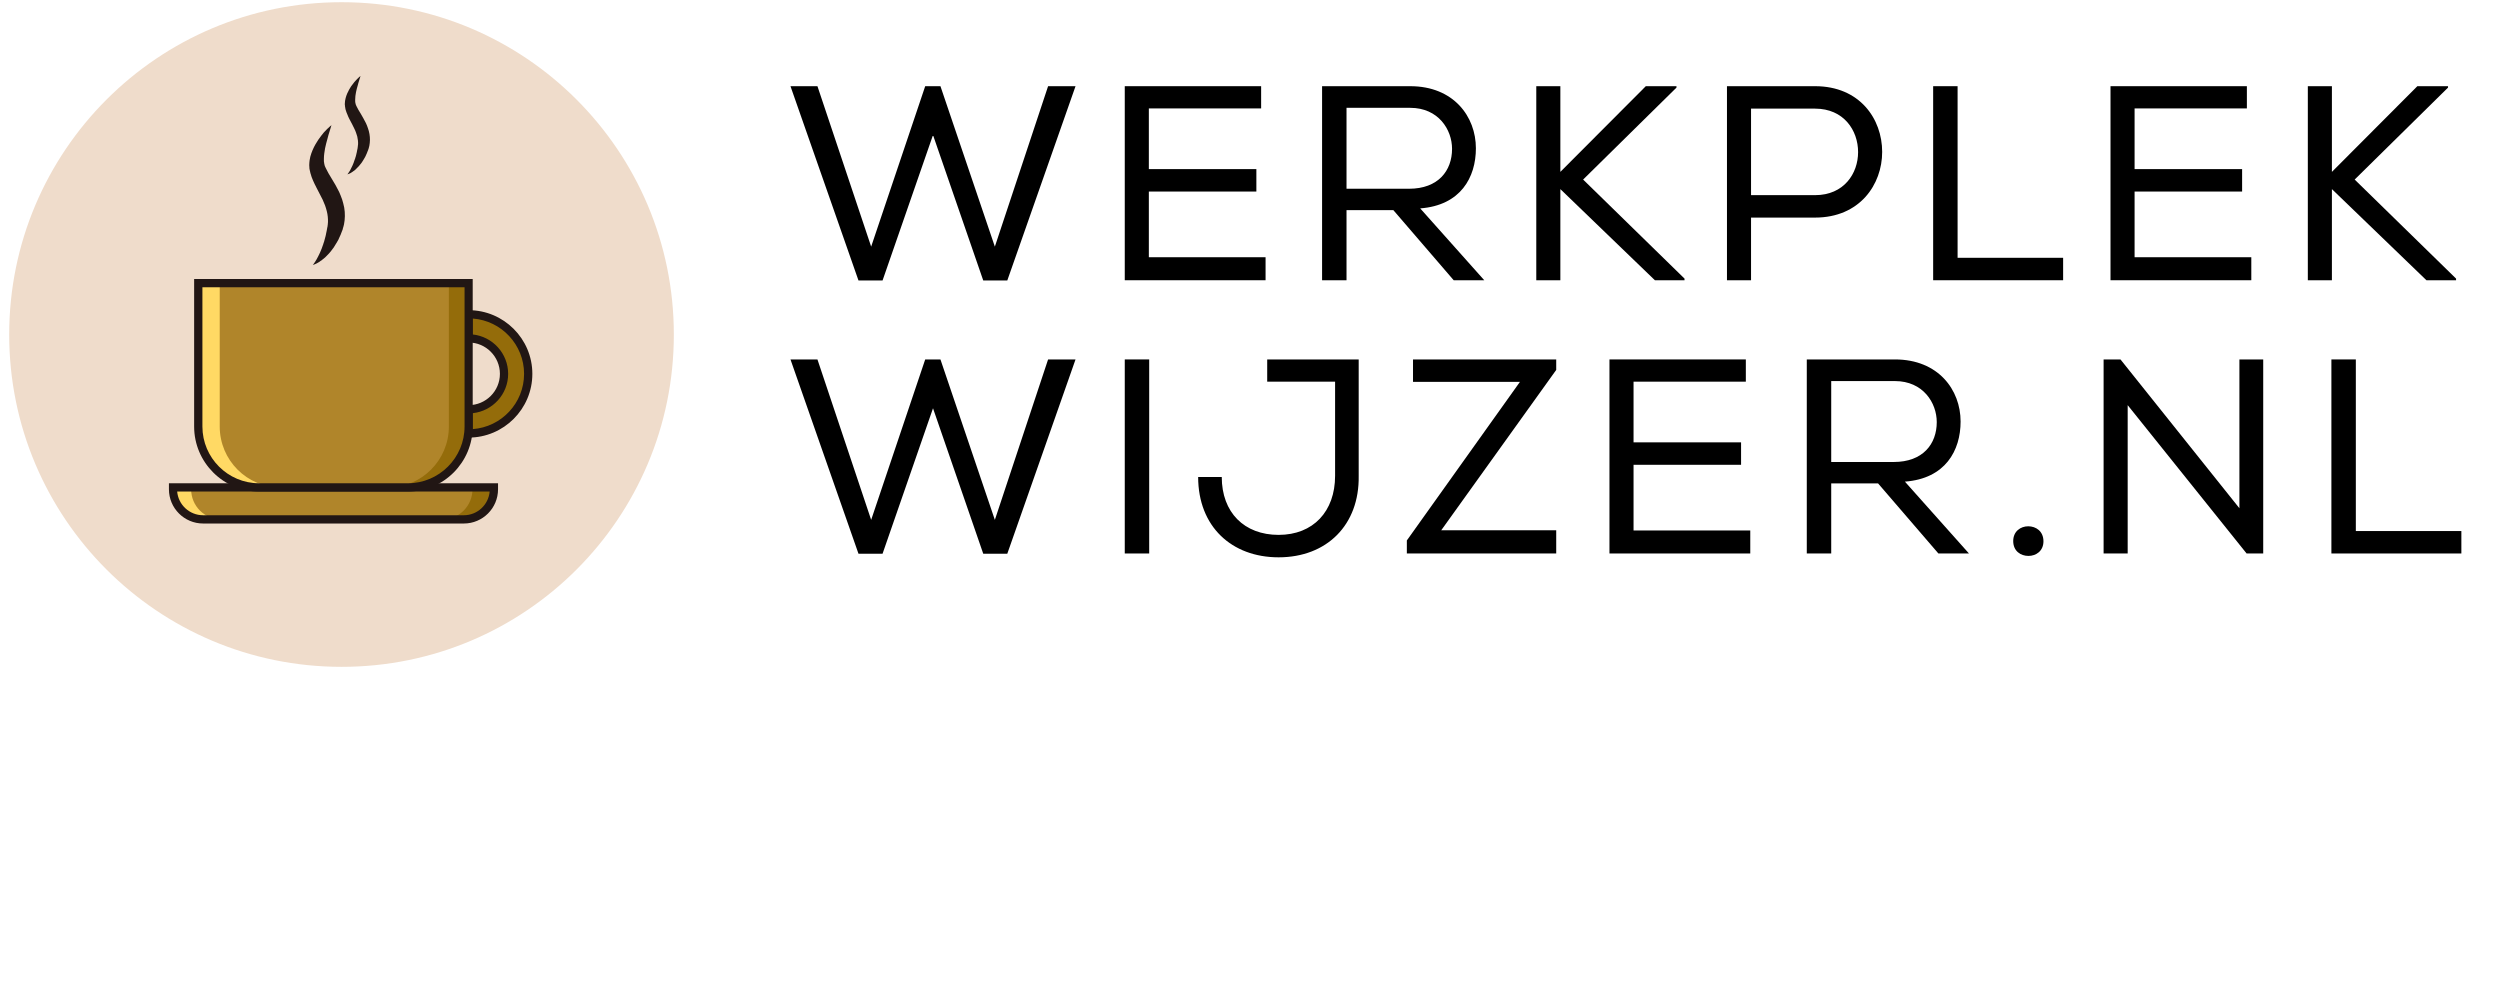
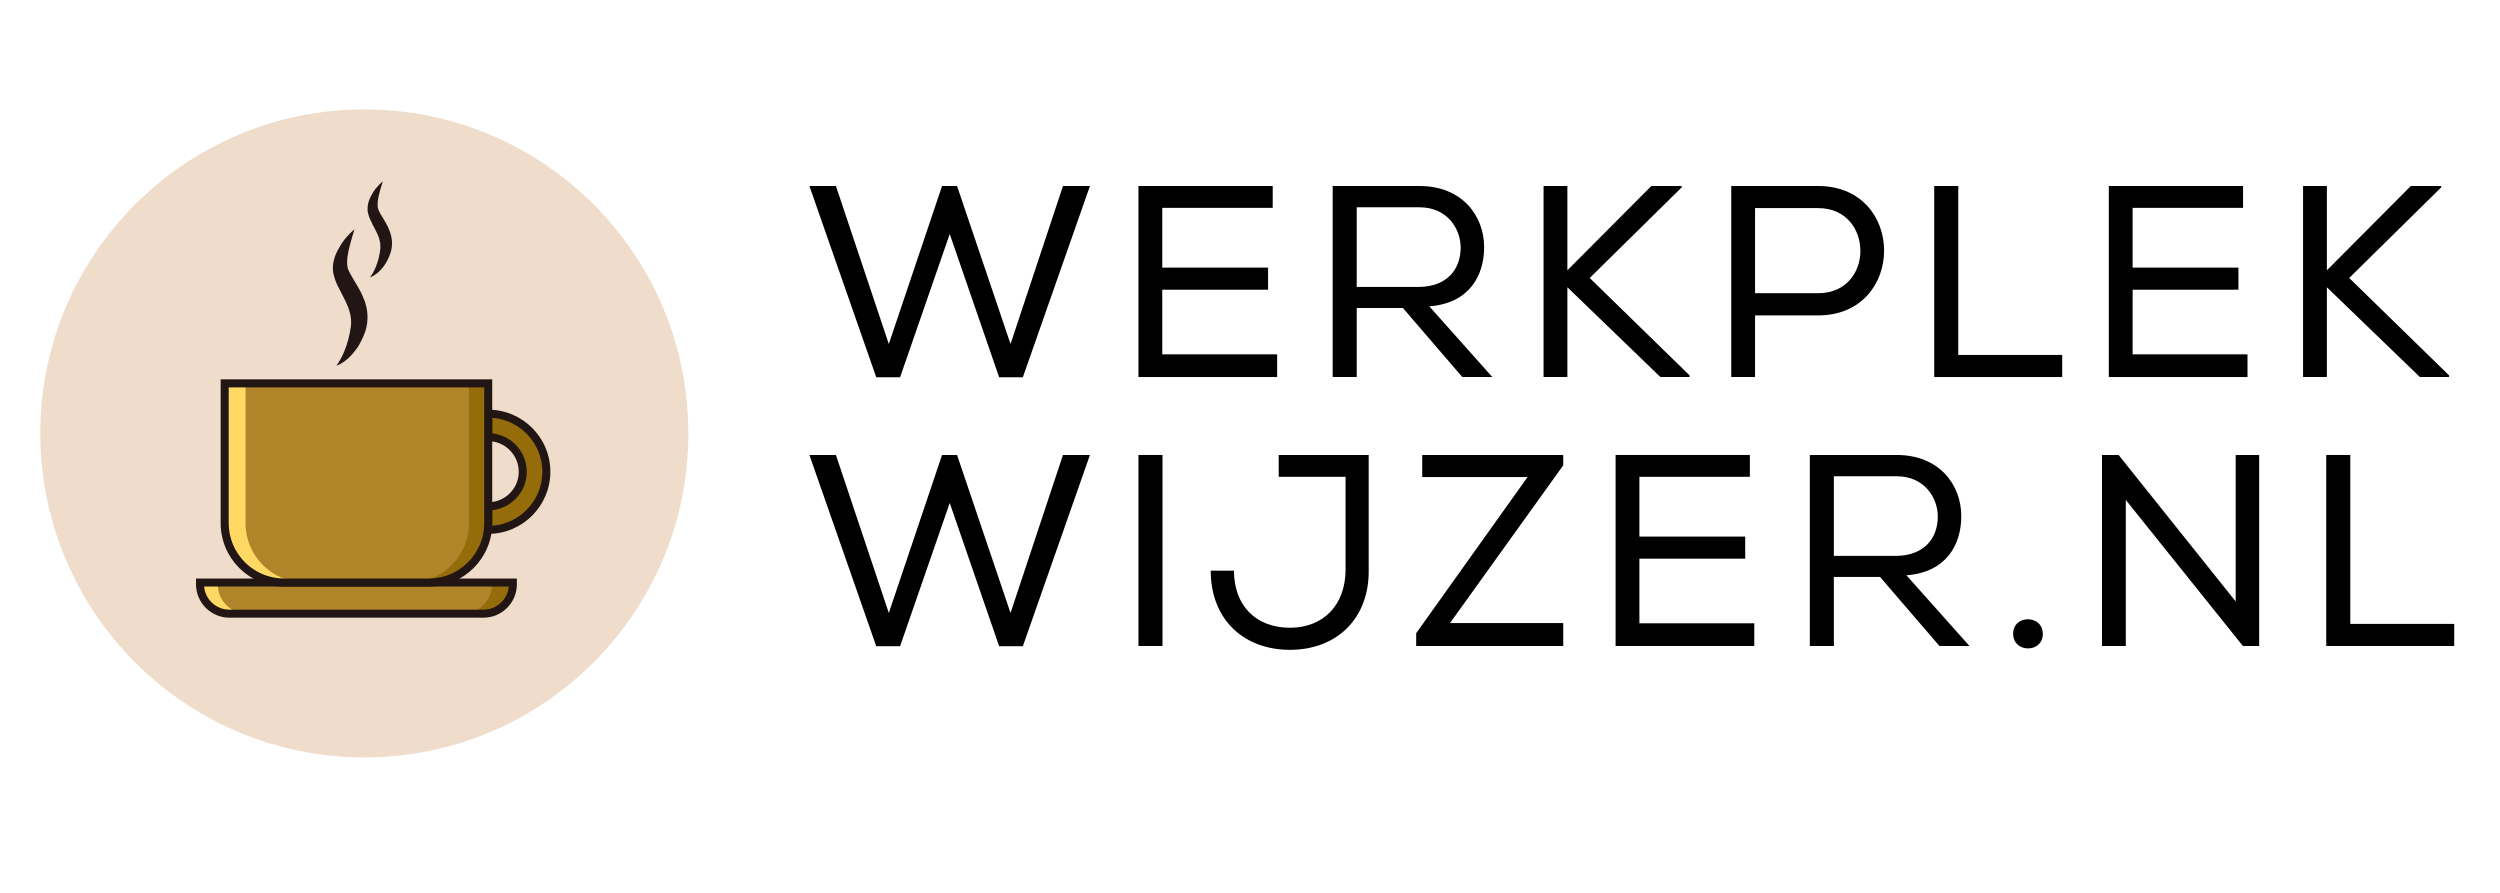
- <svg xmlns="http://www.w3.org/2000/svg" xmlns:xlink="http://www.w3.org/1999/xlink" width="84pt" height="33.75pt" viewBox="0 0 84 33.75" version="1.2">
+ <svg xmlns="http://www.w3.org/2000/svg" xmlns:xlink="http://www.w3.org/1999/xlink" width="84pt" height="30pt" viewBox="0 0 84 30" version="1.2">
  <defs>
    <g>
      <symbol overflow="visible" id="glyph0-0">
-         <path style="stroke:none;" d="M 2.535 0.008 L 3.344 0.008 L 5.039 -4.879 L 6.727 0.008 L 7.535 0.008 L 9.828 -6.52 L 8.906 -6.52 L 7.117 -1.129 L 5.289 -6.52 L 4.777 -6.52 L 2.961 -1.129 L 1.156 -6.52 L 0.25 -6.52 Z M 2.535 0.008 " />
+         <path style="stroke:none;" d="M 2.492 0.008 L 3.293 0.008 L 4.961 -4.805 L 6.621 0.008 L 7.418 0.008 L 9.672 -6.418 L 8.766 -6.418 L 7.004 -1.109 L 5.207 -6.418 L 4.703 -6.418 L 2.914 -1.109 L 1.137 -6.418 L 0.246 -6.418 Z M 2.492 0.008 " />
      </symbol>
      <symbol overflow="visible" id="glyph0-1">
-         <path style="stroke:none;" d="M 0.867 0 L 5.598 0 L 5.598 -0.773 L 1.676 -0.773 L 1.676 -2.98 L 5.289 -2.98 L 5.289 -3.734 L 1.676 -3.734 L 1.676 -5.773 L 5.449 -5.773 L 5.449 -6.52 L 0.867 -6.52 Z M 0.867 0 " />
+         <path style="stroke:none;" d="M 0.852 0 L 5.512 0 L 5.512 -0.762 L 1.652 -0.762 L 1.652 -2.934 L 5.207 -2.934 L 5.207 -3.676 L 1.652 -3.676 L 1.652 -5.684 L 5.363 -5.684 L 5.363 -6.418 L 0.852 -6.418 Z M 0.852 0 " />
      </symbol>
      <symbol overflow="visible" id="glyph0-2">
-         <path style="stroke:none;" d="M 0.867 0 L 1.688 0 L 1.688 -2.355 L 3.262 -2.355 L 5.289 0 L 6.316 0 L 4.164 -2.414 C 5.523 -2.516 6.035 -3.457 6.035 -4.434 C 6.035 -5.496 5.289 -6.52 3.828 -6.52 L 0.867 -6.52 Z M 1.688 -3.074 L 1.688 -5.793 L 3.828 -5.793 C 4.777 -5.793 5.234 -5.059 5.234 -4.414 C 5.234 -3.68 4.77 -3.074 3.789 -3.074 Z M 1.688 -3.074 " />
+         <path style="stroke:none;" d="M 0.852 0 L 1.66 0 L 1.66 -2.32 L 3.211 -2.32 L 5.207 0 L 6.215 0 L 4.098 -2.375 C 5.438 -2.477 5.941 -3.402 5.941 -4.363 C 5.941 -5.41 5.207 -6.418 3.77 -6.418 L 0.852 -6.418 Z M 1.66 -3.027 L 1.66 -5.703 L 3.77 -5.703 C 4.703 -5.703 5.152 -4.98 5.152 -4.348 C 5.152 -3.621 4.695 -3.027 3.73 -3.027 Z M 1.66 -3.027 " />
      </symbol>
      <symbol overflow="visible" id="glyph0-3">
-         <path style="stroke:none;" d="M 0.867 0 L 1.676 0 L 1.676 -3.062 L 4.852 0 L 5.848 0 L 5.848 -0.055 L 2.441 -3.383 L 5.578 -6.473 L 5.578 -6.52 L 4.547 -6.52 L 1.676 -3.641 L 1.676 -6.52 L 0.867 -6.52 Z M 0.867 0 " />
+         <path style="stroke:none;" d="M 0.852 0 L 1.652 0 L 1.652 -3.016 L 4.777 0 L 5.758 0 L 5.758 -0.055 L 2.402 -3.328 L 5.492 -6.371 L 5.492 -6.418 L 4.473 -6.418 L 1.652 -3.586 L 1.652 -6.418 L 0.852 -6.418 Z M 0.852 0 " />
      </symbol>
      <symbol overflow="visible" id="glyph0-4">
-         <path style="stroke:none;" d="M 0.867 0 L 1.676 0 L 1.676 -2.105 L 3.828 -2.105 C 5.328 -2.105 6.082 -3.215 6.082 -4.312 C 6.082 -5.422 5.328 -6.52 3.828 -6.52 L 0.867 -6.52 Z M 1.676 -2.859 L 1.676 -5.766 L 3.828 -5.766 C 4.789 -5.766 5.273 -5.039 5.273 -4.305 C 5.273 -3.586 4.797 -2.859 3.828 -2.859 Z M 1.676 -2.859 " />
+         <path style="stroke:none;" d="M 0.852 0 L 1.652 0 L 1.652 -2.07 L 3.77 -2.07 C 5.246 -2.07 5.988 -3.164 5.988 -4.246 C 5.988 -5.336 5.246 -6.418 3.77 -6.418 L 0.852 -6.418 Z M 1.652 -2.816 L 1.652 -5.676 L 3.77 -5.676 C 4.715 -5.676 5.191 -4.961 5.191 -4.234 C 5.191 -3.531 4.723 -2.816 3.77 -2.816 Z M 1.652 -2.816 " />
      </symbol>
      <symbol overflow="visible" id="glyph0-5">
-         <path style="stroke:none;" d="M 0.867 0 L 5.234 0 L 5.234 -0.754 L 1.688 -0.754 L 1.688 -6.52 L 0.867 -6.52 Z M 0.867 0 " />
+         <path style="stroke:none;" d="M 0.852 0 L 5.152 0 L 5.152 -0.742 L 1.66 -0.742 L 1.66 -6.418 L 0.852 -6.418 Z M 0.852 0 " />
      </symbol>
      <symbol overflow="visible" id="glyph0-6">
-         <path style="stroke:none;" d="M 0.867 0 L 1.688 0 L 1.688 -6.52 L 0.867 -6.52 Z M 0.867 0 " />
+         <path style="stroke:none;" d="M 0.852 0 L 1.66 0 L 1.66 -6.418 L 0.852 -6.418 Z M 0.852 0 " />
      </symbol>
      <symbol overflow="visible" id="glyph0-7">
-         <path style="stroke:none;" d="M 2.926 0.129 C 4.547 0.129 5.645 -0.961 5.617 -2.609 L 5.617 -6.52 L 2.543 -6.52 L 2.543 -5.773 L 4.824 -5.773 L 4.824 -2.609 C 4.824 -1.414 4.09 -0.625 2.926 -0.625 C 1.77 -0.625 1.016 -1.379 1.016 -2.57 L 0.223 -2.57 C 0.223 -0.902 1.352 0.129 2.926 0.129 Z M 2.926 0.129 " />
+         <path style="stroke:none;" d="M 2.879 0.129 C 4.473 0.129 5.555 -0.945 5.527 -2.566 L 5.527 -6.418 L 2.504 -6.418 L 2.504 -5.684 L 4.75 -5.684 L 4.75 -2.566 C 4.75 -1.395 4.023 -0.613 2.879 -0.613 C 1.742 -0.613 1 -1.355 1 -2.531 L 0.219 -2.531 C 0.219 -0.891 1.328 0.129 2.879 0.129 Z M 2.879 0.129 " />
      </symbol>
      <symbol overflow="visible" id="glyph0-8">
-         <path style="stroke:none;" d="M 0.27 0 L 5.289 0 L 5.289 -0.781 L 1.426 -0.781 L 5.289 -6.168 L 5.289 -6.52 L 0.477 -6.52 L 0.477 -5.766 L 4.07 -5.766 L 0.27 -0.438 Z M 0.27 0 " />
+         <path style="stroke:none;" d="M 0.266 0 L 5.207 0 L 5.207 -0.77 L 1.402 -0.77 L 5.207 -6.07 L 5.207 -6.418 L 0.469 -6.418 L 0.469 -5.676 L 4.008 -5.676 L 0.266 -0.43 Z M 0.266 0 " />
      </symbol>
      <symbol overflow="visible" id="glyph0-9">
-         <path style="stroke:none;" d="M 0.867 0 L 1.676 0 L 1.676 -4.984 L 5.672 0 L 6.23 0 L 6.23 -6.52 L 5.43 -6.52 L 5.43 -1.52 L 1.434 -6.52 L 0.867 -6.52 Z M 0.867 0 " />
-       </symbol>
-       <symbol overflow="visible" id="glyph0-10">
-         <path style="stroke:none;" d="" />
+         <path style="stroke:none;" d="M 0.852 0 L 1.652 0 L 1.652 -4.906 L 5.586 0 L 6.133 0 L 6.133 -6.418 L 5.344 -6.418 L 5.344 -1.496 L 1.41 -6.418 L 0.852 -6.418 Z M 0.852 0 " />
      </symbol>
      <symbol overflow="visible" id="glyph1-0">
-         <path style="stroke:none;" d="M 1.117 0.082 C 1.371 0.082 1.621 -0.082 1.621 -0.41 C 1.621 -0.746 1.371 -0.914 1.109 -0.914 C 0.855 -0.914 0.605 -0.746 0.605 -0.418 C 0.605 -0.082 0.855 0.082 1.117 0.082 Z M 1.117 0.082 " />
+         <path style="stroke:none;" d="M 1.102 0.082 C 1.348 0.082 1.594 -0.082 1.594 -0.402 C 1.594 -0.734 1.348 -0.898 1.09 -0.898 C 0.844 -0.898 0.598 -0.734 0.598 -0.414 C 0.598 -0.082 0.844 0.082 1.102 0.082 Z M 1.102 0.082 " />
      </symbol>
    </g>
    <clipPath id="clip1">
-       <path d="M 0.309 0.074 L 22.645 0.074 L 22.645 22.41 L 0.309 22.41 Z M 0.309 0.074 " />
+       <path d="M 1.355 3.676 L 23.129 3.676 L 23.129 25.453 L 1.355 25.453 Z M 1.355 3.676 " />
    </clipPath>
    <clipPath id="clip2">
-       <path d="M 83 18 L 83.691 18 L 83.691 19 L 83 19 Z M 83 18 " />
+       <path d="M 77 6 L 82.645 6 L 82.645 13 L 77 13 Z M 77 6 " />
+     </clipPath>
+     <clipPath id="clip3">
+       <path d="M 78 15 L 82.645 15 L 82.645 22 L 78 22 Z M 78 15 " />
    </clipPath>
  </defs>
  <g id="surface1">
    <g clip-path="url(#clip1)" clip-rule="nonzero">
-       <path style=" stroke:none;fill-rule:nonzero;fill:rgb(93.729%,86.269%,79.61%);fill-opacity:1;" d="M 11.477 22.406 C 5.309 22.406 0.309 17.41 0.309 11.242 C 0.309 5.074 5.309 0.074 11.477 0.074 C 17.645 0.074 22.641 5.074 22.641 11.242 C 22.641 17.41 17.645 22.406 11.477 22.406 " />
+       <path style=" stroke:none;fill-rule:nonzero;fill:rgb(93.729%,86.269%,79.61%);fill-opacity:1;" d="M 12.242 25.449 C 6.23 25.449 1.355 20.578 1.355 14.562 C 1.355 8.551 6.23 3.676 12.242 3.676 C 18.254 3.676 23.129 8.551 23.129 14.562 C 23.129 20.578 18.254 25.449 12.242 25.449 " />
    </g>
-     <path style=" stroke:none;fill-rule:nonzero;fill:rgb(100%,85.1%,39.22%);fill-opacity:1;" d="M 15.586 17.453 L 6.824 17.453 C 6.266 17.453 5.812 17 5.812 16.441 L 5.812 16.379 L 16.594 16.379 L 16.594 16.441 C 16.594 17 16.141 17.453 15.586 17.453 " />
-     <path style=" stroke:none;fill-rule:nonzero;fill:rgb(69.019%,52.159%,16.469%);fill-opacity:1;" d="M 16.594 16.441 L 16.594 16.379 L 6.422 16.379 L 6.422 16.441 C 6.422 17 6.875 17.453 7.434 17.453 L 15.586 17.453 C 16.141 17.453 16.594 17 16.594 16.441 " />
-     <path style=" stroke:none;fill-rule:nonzero;fill:rgb(58.04%,42.349%,3.92%);fill-opacity:1;" d="M 15.875 16.379 L 15.875 16.441 C 15.875 17 15.422 17.453 14.863 17.453 L 15.586 17.453 C 16.141 17.453 16.594 17 16.594 16.441 L 16.594 16.379 L 15.875 16.379 " />
-     <path style=" stroke:none;fill-rule:nonzero;fill:rgb(12.939%,8.629%,7.84%);fill-opacity:1;" d="M 5.953 16.516 C 5.992 16.961 6.367 17.312 6.824 17.312 L 15.586 17.312 C 16.039 17.312 16.414 16.961 16.453 16.516 Z M 15.586 17.59 L 6.824 17.59 C 6.191 17.59 5.676 17.074 5.676 16.441 L 5.676 16.238 L 16.734 16.238 L 16.734 16.441 C 16.734 17.074 16.219 17.59 15.586 17.59 " />
-     <path style=" stroke:none;fill-rule:nonzero;fill:rgb(58.04%,42.349%,3.92%);fill-opacity:1;" d="M 15.746 10.559 L 15.746 11.371 C 16.402 11.371 16.938 11.902 16.938 12.562 C 16.938 13.219 16.402 13.75 15.746 13.75 L 15.746 14.562 C 16.852 14.562 17.746 13.668 17.746 12.562 C 17.746 11.457 16.852 10.559 15.746 10.559 " />
-     <path style=" stroke:none;fill-rule:nonzero;fill:rgb(12.939%,8.629%,7.84%);fill-opacity:1;" d="M 15.883 13.883 L 15.883 14.418 C 16.848 14.348 17.609 13.543 17.609 12.562 C 17.609 11.582 16.848 10.773 15.883 10.703 L 15.883 11.238 C 16.551 11.309 17.074 11.875 17.074 12.562 C 17.074 13.246 16.551 13.812 15.883 13.883 Z M 15.746 14.703 L 15.609 14.703 L 15.609 13.613 L 15.746 13.613 C 16.324 13.613 16.797 13.141 16.797 12.562 C 16.797 11.98 16.324 11.508 15.746 11.508 L 15.609 11.508 L 15.609 10.422 L 15.746 10.422 C 16.926 10.422 17.887 11.383 17.887 12.562 C 17.887 13.742 16.926 14.703 15.746 14.703 " />
-     <path style=" stroke:none;fill-rule:nonzero;fill:rgb(100%,85.1%,39.22%);fill-opacity:1;" d="M 13.703 16.379 L 8.707 16.379 C 7.578 16.379 6.664 15.461 6.664 14.332 L 6.664 9.516 L 15.746 9.516 L 15.746 14.332 C 15.746 15.461 14.832 16.379 13.703 16.379 " />
-     <path style=" stroke:none;fill-rule:nonzero;fill:rgb(69.019%,52.159%,16.469%);fill-opacity:1;" d="M 15.746 14.332 L 15.746 9.516 L 7.383 9.516 L 7.383 14.332 C 7.383 15.461 8.297 16.379 9.426 16.379 L 13.703 16.379 C 14.832 16.379 15.746 15.461 15.746 14.332 " />
-     <path style=" stroke:none;fill-rule:nonzero;fill:rgb(58.04%,42.349%,3.92%);fill-opacity:1;" d="M 15.082 9.516 L 15.082 14.332 C 15.082 15.461 14.168 16.379 13.039 16.379 L 13.703 16.379 C 14.832 16.379 15.746 15.461 15.746 14.332 L 15.746 9.516 L 15.082 9.516 " />
-     <path style=" stroke:none;fill-rule:nonzero;fill:rgb(12.939%,8.629%,7.84%);fill-opacity:1;" d="M 6.801 9.652 L 6.801 14.332 C 6.801 15.383 7.656 16.238 8.707 16.238 L 13.703 16.238 C 14.754 16.238 15.609 15.383 15.609 14.332 L 15.609 9.652 Z M 13.703 16.516 L 8.707 16.516 C 7.504 16.516 6.523 15.535 6.523 14.332 L 6.523 9.375 L 15.883 9.375 L 15.883 14.332 C 15.883 15.535 14.906 16.516 13.703 16.516 " />
-     <path style=" stroke:none;fill-rule:nonzero;fill:rgb(12.939%,8.629%,7.84%);fill-opacity:1;" d="M 11.137 4.207 C 11.137 4.207 11.113 4.289 11.07 4.426 C 11.047 4.496 11.023 4.578 11 4.672 C 10.973 4.766 10.945 4.871 10.922 4.984 C 10.902 5.098 10.883 5.219 10.883 5.332 C 10.883 5.363 10.883 5.391 10.883 5.418 C 10.887 5.445 10.891 5.473 10.895 5.5 L 10.898 5.516 L 10.898 5.527 C 10.902 5.527 10.898 5.508 10.898 5.52 L 10.902 5.523 L 10.902 5.531 L 10.91 5.559 C 10.91 5.562 10.91 5.566 10.91 5.57 L 10.914 5.578 C 10.922 5.59 10.934 5.617 10.945 5.645 C 10.992 5.75 11.066 5.875 11.148 6.008 C 11.23 6.141 11.316 6.285 11.395 6.449 C 11.43 6.531 11.465 6.613 11.496 6.703 C 11.523 6.789 11.547 6.883 11.566 6.977 C 11.598 7.164 11.594 7.359 11.559 7.535 C 11.547 7.582 11.539 7.625 11.523 7.668 C 11.523 7.68 11.52 7.688 11.516 7.699 L 11.512 7.715 L 11.508 7.719 C 11.512 7.715 11.508 7.727 11.508 7.727 L 11.508 7.73 L 11.504 7.734 C 11.496 7.754 11.492 7.77 11.484 7.785 C 11.469 7.82 11.457 7.855 11.445 7.887 C 11.426 7.926 11.41 7.961 11.395 7.996 C 11.387 8.016 11.379 8.031 11.371 8.051 C 11.359 8.066 11.352 8.082 11.344 8.098 C 11.324 8.133 11.309 8.164 11.289 8.191 C 11.273 8.223 11.254 8.254 11.234 8.281 C 11.227 8.297 11.215 8.309 11.207 8.324 C 11.195 8.336 11.188 8.352 11.176 8.363 C 11.102 8.473 11.016 8.559 10.941 8.633 C 10.922 8.648 10.902 8.668 10.883 8.684 C 10.863 8.699 10.844 8.715 10.828 8.727 C 10.816 8.734 10.809 8.742 10.801 8.75 C 10.793 8.754 10.781 8.762 10.773 8.766 C 10.758 8.777 10.742 8.789 10.727 8.801 C 10.707 8.809 10.695 8.82 10.68 8.828 C 10.664 8.836 10.648 8.844 10.637 8.852 C 10.613 8.863 10.59 8.875 10.57 8.883 C 10.535 8.898 10.512 8.902 10.512 8.902 C 10.512 8.902 10.527 8.887 10.547 8.855 C 10.57 8.824 10.602 8.777 10.637 8.715 C 10.672 8.652 10.711 8.578 10.75 8.492 C 10.789 8.406 10.828 8.309 10.863 8.199 C 10.867 8.184 10.871 8.172 10.875 8.156 C 10.883 8.145 10.887 8.129 10.891 8.113 C 10.898 8.086 10.906 8.059 10.914 8.027 C 10.922 8 10.93 7.969 10.938 7.938 C 10.941 7.922 10.945 7.906 10.949 7.891 C 10.953 7.879 10.957 7.863 10.957 7.848 C 10.965 7.816 10.973 7.785 10.977 7.754 C 10.984 7.719 10.992 7.684 10.996 7.648 C 11 7.629 11.004 7.613 11.008 7.594 L 11.008 7.586 C 11.008 7.582 11.004 7.598 11.008 7.59 L 11.008 7.578 L 11.012 7.555 C 11.016 7.523 11.016 7.492 11.02 7.461 C 11.023 7.34 11.012 7.219 10.98 7.094 C 10.965 7.031 10.945 6.969 10.922 6.902 C 10.898 6.84 10.871 6.773 10.84 6.707 C 10.777 6.578 10.703 6.441 10.629 6.297 C 10.621 6.277 10.609 6.262 10.602 6.242 C 10.594 6.223 10.582 6.207 10.574 6.188 C 10.566 6.168 10.555 6.148 10.547 6.129 C 10.539 6.109 10.527 6.09 10.52 6.07 C 10.484 5.992 10.453 5.906 10.43 5.816 C 10.422 5.793 10.418 5.77 10.414 5.746 L 10.41 5.73 C 10.406 5.723 10.406 5.715 10.406 5.711 C 10.402 5.695 10.402 5.684 10.398 5.668 L 10.395 5.648 C 10.395 5.641 10.395 5.637 10.395 5.633 L 10.395 5.598 L 10.391 5.594 C 10.395 5.602 10.391 5.578 10.391 5.582 L 10.391 5.562 C 10.391 5.551 10.391 5.539 10.391 5.527 C 10.391 5.504 10.395 5.48 10.395 5.457 C 10.395 5.434 10.398 5.41 10.402 5.391 C 10.41 5.348 10.418 5.305 10.426 5.266 C 10.469 5.105 10.531 4.973 10.594 4.859 C 10.656 4.746 10.727 4.648 10.789 4.566 C 10.82 4.523 10.852 4.488 10.879 4.453 C 10.91 4.422 10.938 4.391 10.965 4.363 C 10.988 4.336 11.012 4.316 11.035 4.297 C 11.055 4.273 11.074 4.258 11.09 4.246 C 11.117 4.219 11.137 4.207 11.137 4.207 " />
-     <path style=" stroke:none;fill-rule:nonzero;fill:rgb(12.939%,8.629%,7.84%);fill-opacity:1;" d="M 12.113 2.555 C 12.113 2.555 12.094 2.609 12.066 2.707 C 12.051 2.758 12.031 2.816 12.016 2.883 C 11.996 2.949 11.977 3.023 11.961 3.102 C 11.945 3.18 11.934 3.266 11.934 3.348 C 11.934 3.367 11.934 3.387 11.934 3.406 C 11.938 3.426 11.938 3.445 11.941 3.465 L 11.945 3.477 L 11.945 3.484 C 11.945 3.484 11.945 3.473 11.945 3.477 L 11.949 3.484 L 11.953 3.504 C 11.953 3.508 11.953 3.512 11.953 3.512 L 11.957 3.52 C 11.961 3.527 11.969 3.547 11.977 3.566 C 12.012 3.641 12.062 3.727 12.121 3.82 C 12.176 3.918 12.238 4.02 12.293 4.133 C 12.32 4.188 12.344 4.25 12.363 4.309 C 12.387 4.371 12.402 4.438 12.414 4.504 C 12.438 4.637 12.434 4.773 12.41 4.898 C 12.402 4.93 12.395 4.961 12.387 4.988 C 12.383 4.996 12.383 5.004 12.379 5.012 L 12.375 5.023 L 12.375 5.027 C 12.375 5.023 12.371 5.031 12.371 5.031 L 12.371 5.039 C 12.367 5.051 12.359 5.062 12.355 5.074 C 12.348 5.098 12.34 5.121 12.328 5.145 C 12.316 5.172 12.305 5.199 12.293 5.223 C 12.289 5.234 12.281 5.246 12.277 5.258 C 12.27 5.27 12.266 5.281 12.258 5.293 C 12.246 5.316 12.234 5.34 12.219 5.359 C 12.207 5.383 12.195 5.402 12.18 5.422 C 12.176 5.434 12.168 5.441 12.16 5.453 C 12.152 5.461 12.148 5.473 12.141 5.48 C 12.086 5.555 12.027 5.617 11.973 5.668 C 11.961 5.684 11.945 5.695 11.934 5.707 C 11.922 5.715 11.906 5.727 11.895 5.738 C 11.887 5.742 11.883 5.746 11.875 5.75 C 11.871 5.754 11.863 5.762 11.855 5.766 C 11.844 5.773 11.832 5.781 11.82 5.789 C 11.812 5.793 11.801 5.801 11.789 5.809 C 11.781 5.812 11.77 5.816 11.762 5.824 C 11.742 5.832 11.727 5.84 11.715 5.844 C 11.688 5.855 11.672 5.859 11.672 5.859 C 11.672 5.859 11.684 5.848 11.699 5.824 C 11.715 5.805 11.734 5.77 11.762 5.727 C 11.785 5.684 11.812 5.633 11.84 5.57 C 11.867 5.508 11.895 5.441 11.918 5.363 C 11.922 5.355 11.926 5.344 11.93 5.336 C 11.934 5.324 11.934 5.316 11.938 5.305 C 11.945 5.285 11.949 5.266 11.957 5.246 C 11.961 5.223 11.965 5.203 11.973 5.18 C 11.977 5.168 11.977 5.16 11.98 5.148 C 11.98 5.137 11.984 5.129 11.988 5.117 C 11.992 5.094 11.996 5.074 12 5.051 C 12.004 5.027 12.008 5.004 12.016 4.977 C 12.016 4.965 12.02 4.953 12.02 4.938 L 12.023 4.934 C 12.023 4.93 12.02 4.941 12.02 4.938 L 12.02 4.934 L 12.023 4.926 L 12.023 4.91 C 12.027 4.891 12.027 4.867 12.031 4.848 C 12.035 4.762 12.023 4.672 12.004 4.586 C 11.992 4.543 11.977 4.496 11.961 4.453 C 11.945 4.406 11.926 4.363 11.902 4.316 C 11.859 4.223 11.809 4.129 11.754 4.027 C 11.75 4.012 11.742 4 11.734 3.988 C 11.73 3.973 11.723 3.961 11.715 3.949 C 11.711 3.934 11.703 3.922 11.695 3.906 C 11.691 3.895 11.684 3.879 11.68 3.867 C 11.652 3.809 11.633 3.75 11.613 3.688 C 11.609 3.672 11.605 3.656 11.602 3.637 L 11.602 3.625 C 11.598 3.621 11.598 3.617 11.598 3.613 C 11.598 3.602 11.594 3.594 11.594 3.582 L 11.59 3.566 C 11.59 3.562 11.59 3.562 11.59 3.559 L 11.59 3.531 C 11.59 3.535 11.586 3.52 11.586 3.523 L 11.586 3.508 C 11.586 3.5 11.586 3.492 11.586 3.484 C 11.586 3.465 11.59 3.449 11.59 3.434 C 11.59 3.418 11.594 3.402 11.594 3.387 C 11.602 3.355 11.605 3.328 11.613 3.297 C 11.641 3.188 11.684 3.094 11.73 3.012 C 11.773 2.934 11.82 2.863 11.867 2.809 C 11.891 2.777 11.91 2.75 11.934 2.727 C 11.953 2.703 11.973 2.684 11.992 2.664 C 12.008 2.645 12.023 2.629 12.039 2.617 C 12.055 2.602 12.066 2.59 12.078 2.582 C 12.098 2.562 12.113 2.555 12.113 2.555 " />
+     <path style=" stroke:none;fill-rule:nonzero;fill:rgb(100%,85.1%,39.22%);fill-opacity:1;" d="M 16.246 20.621 L 7.707 20.621 C 7.164 20.621 6.723 20.18 6.723 19.633 L 6.723 19.57 L 17.234 19.57 L 17.234 19.633 C 17.234 20.18 16.793 20.621 16.246 20.621 " />
+     <path style=" stroke:none;fill-rule:nonzero;fill:rgb(69.019%,52.159%,16.469%);fill-opacity:1;" d="M 17.234 19.633 L 17.234 19.57 L 7.316 19.57 L 7.316 19.633 C 7.316 20.18 7.758 20.621 8.301 20.621 L 16.246 20.621 C 16.793 20.621 17.234 20.18 17.234 19.633 " />
+     <path style=" stroke:none;fill-rule:nonzero;fill:rgb(58.04%,42.349%,3.92%);fill-opacity:1;" d="M 16.531 19.57 L 16.531 19.633 C 16.531 20.18 16.09 20.621 15.547 20.621 L 16.246 20.621 C 16.793 20.621 17.234 20.18 17.234 19.633 L 17.234 19.57 L 16.531 19.57 " />
+     <path style=" stroke:none;fill-rule:nonzero;fill:rgb(12.939%,8.629%,7.84%);fill-opacity:1;" d="M 6.859 19.707 C 6.895 20.141 7.262 20.484 7.707 20.484 L 16.246 20.484 C 16.691 20.484 17.059 20.141 17.094 19.707 Z M 16.246 20.754 L 7.707 20.754 C 7.09 20.754 6.586 20.25 6.586 19.633 L 6.586 19.438 L 17.367 19.438 L 17.367 19.633 C 17.367 20.25 16.863 20.754 16.246 20.754 " />
+     <path style=" stroke:none;fill-rule:nonzero;fill:rgb(58.04%,42.349%,3.92%);fill-opacity:1;" d="M 16.406 13.898 L 16.406 14.691 C 17.047 14.691 17.566 15.211 17.566 15.852 C 17.566 16.492 17.047 17.012 16.406 17.012 L 16.406 17.801 C 17.48 17.801 18.355 16.93 18.355 15.852 C 18.355 14.773 17.48 13.898 16.406 13.898 " />
+     <path style=" stroke:none;fill-rule:nonzero;fill:rgb(12.939%,8.629%,7.84%);fill-opacity:1;" d="M 16.539 17.141 L 16.539 17.664 C 17.477 17.594 18.223 16.809 18.223 15.852 C 18.223 14.895 17.477 14.109 16.539 14.039 L 16.539 14.562 C 17.191 14.629 17.699 15.184 17.699 15.852 C 17.699 16.52 17.191 17.07 16.539 17.141 Z M 16.406 17.938 L 16.27 17.938 L 16.27 16.875 L 16.406 16.875 C 16.969 16.875 17.43 16.418 17.43 15.852 C 17.43 15.285 16.969 14.824 16.406 14.824 L 16.27 14.824 L 16.27 13.766 L 16.406 13.766 C 17.555 13.766 18.492 14.699 18.492 15.852 C 18.492 17 17.555 17.938 16.406 17.938 " />
+     <path style=" stroke:none;fill-rule:nonzero;fill:rgb(100%,85.1%,39.22%);fill-opacity:1;" d="M 14.41 19.57 L 9.543 19.57 C 8.441 19.57 7.547 18.68 7.547 17.578 L 7.547 12.879 L 16.406 12.879 L 16.406 17.578 C 16.406 18.68 15.512 19.57 14.41 19.57 " />
+     <path style=" stroke:none;fill-rule:nonzero;fill:rgb(69.019%,52.159%,16.469%);fill-opacity:1;" d="M 16.406 17.578 L 16.406 12.879 L 8.25 12.879 L 8.25 17.578 C 8.25 18.68 9.141 19.57 10.242 19.57 L 14.41 19.57 C 15.512 19.57 16.406 18.68 16.406 17.578 " />
+     <path style=" stroke:none;fill-rule:nonzero;fill:rgb(58.04%,42.349%,3.92%);fill-opacity:1;" d="M 15.758 12.879 L 15.758 17.578 C 15.758 18.68 14.863 19.57 13.766 19.57 L 14.41 19.57 C 15.512 19.57 16.406 18.68 16.406 17.578 L 16.406 12.879 L 15.758 12.879 " />
+     <path style=" stroke:none;fill-rule:nonzero;fill:rgb(12.939%,8.629%,7.84%);fill-opacity:1;" d="M 7.684 13.016 L 7.684 17.578 C 7.684 18.602 8.516 19.438 9.543 19.438 L 14.41 19.438 C 15.438 19.438 16.27 18.602 16.27 17.578 L 16.27 13.016 Z M 14.41 19.707 L 9.543 19.707 C 8.367 19.707 7.414 18.754 7.414 17.578 L 7.414 12.746 L 16.539 12.746 L 16.539 17.578 C 16.539 18.754 15.586 19.707 14.41 19.707 " />
+     <path style=" stroke:none;fill-rule:nonzero;fill:rgb(12.939%,8.629%,7.84%);fill-opacity:1;" d="M 11.91 7.707 C 11.91 7.707 11.887 7.785 11.844 7.922 C 11.824 7.988 11.801 8.07 11.777 8.16 C 11.75 8.254 11.727 8.355 11.703 8.465 C 11.68 8.574 11.664 8.691 11.664 8.805 C 11.66 8.832 11.664 8.859 11.664 8.887 C 11.668 8.914 11.672 8.941 11.676 8.965 L 11.68 8.984 L 11.68 8.992 C 11.68 8.996 11.68 8.977 11.68 8.984 L 11.68 8.988 L 11.684 8.996 L 11.688 9.023 C 11.691 9.027 11.691 9.031 11.691 9.035 L 11.695 9.043 C 11.703 9.055 11.711 9.082 11.723 9.109 C 11.77 9.211 11.844 9.332 11.922 9.461 C 12 9.594 12.086 9.734 12.16 9.891 C 12.195 9.969 12.23 10.051 12.262 10.137 C 12.289 10.223 12.312 10.312 12.328 10.406 C 12.359 10.59 12.355 10.777 12.32 10.953 C 12.312 10.996 12.305 11.039 12.289 11.078 C 12.285 11.09 12.285 11.102 12.281 11.109 L 12.277 11.125 L 12.273 11.129 C 12.277 11.125 12.273 11.141 12.273 11.137 L 12.27 11.141 L 12.27 11.145 C 12.262 11.164 12.258 11.18 12.25 11.195 C 12.238 11.23 12.223 11.262 12.211 11.297 C 12.195 11.332 12.18 11.367 12.164 11.402 C 12.152 11.418 12.145 11.438 12.137 11.453 C 12.129 11.469 12.121 11.484 12.113 11.5 C 12.094 11.531 12.078 11.562 12.062 11.594 C 12.043 11.621 12.023 11.652 12.008 11.68 C 11.996 11.691 11.988 11.707 11.98 11.719 C 11.969 11.734 11.961 11.746 11.949 11.758 C 11.875 11.863 11.793 11.949 11.719 12.02 C 11.699 12.039 11.684 12.055 11.664 12.07 C 11.645 12.086 11.625 12.102 11.609 12.113 C 11.602 12.121 11.59 12.129 11.582 12.133 C 11.574 12.141 11.566 12.145 11.559 12.152 C 11.539 12.164 11.523 12.176 11.508 12.184 C 11.492 12.195 11.48 12.203 11.465 12.211 C 11.449 12.219 11.438 12.227 11.426 12.234 C 11.398 12.246 11.379 12.258 11.359 12.266 C 11.324 12.281 11.305 12.285 11.305 12.285 C 11.305 12.285 11.316 12.27 11.336 12.238 C 11.359 12.207 11.391 12.16 11.422 12.102 C 11.457 12.039 11.496 11.969 11.535 11.883 C 11.57 11.797 11.609 11.703 11.645 11.598 C 11.648 11.582 11.652 11.57 11.656 11.559 C 11.66 11.543 11.664 11.531 11.668 11.516 C 11.676 11.488 11.688 11.461 11.695 11.434 C 11.703 11.402 11.711 11.375 11.715 11.344 C 11.719 11.328 11.723 11.312 11.727 11.301 C 11.73 11.285 11.734 11.27 11.738 11.254 C 11.742 11.227 11.75 11.195 11.758 11.164 C 11.762 11.133 11.77 11.098 11.773 11.062 C 11.777 11.043 11.781 11.027 11.785 11.008 L 11.785 11 C 11.785 11 11.781 11.012 11.785 11.004 L 11.785 10.992 L 11.789 10.969 C 11.793 10.941 11.793 10.91 11.797 10.879 C 11.801 10.762 11.789 10.641 11.758 10.52 C 11.746 10.461 11.723 10.398 11.703 10.336 C 11.676 10.273 11.652 10.211 11.621 10.145 C 11.562 10.016 11.488 9.883 11.418 9.742 C 11.406 9.727 11.398 9.707 11.391 9.691 C 11.379 9.672 11.371 9.656 11.363 9.637 C 11.352 9.617 11.344 9.598 11.336 9.582 C 11.328 9.562 11.32 9.543 11.309 9.523 C 11.277 9.445 11.246 9.363 11.223 9.277 C 11.215 9.254 11.211 9.23 11.207 9.207 L 11.203 9.191 C 11.199 9.184 11.199 9.176 11.199 9.172 C 11.195 9.156 11.195 9.145 11.191 9.129 L 11.188 9.109 C 11.188 9.105 11.188 9.102 11.188 9.098 L 11.188 9.059 C 11.188 9.066 11.184 9.043 11.184 9.047 L 11.184 9.027 C 11.184 9.016 11.184 9.004 11.184 8.992 C 11.184 8.969 11.188 8.945 11.188 8.926 C 11.188 8.902 11.191 8.883 11.195 8.859 C 11.203 8.816 11.211 8.777 11.219 8.738 C 11.258 8.582 11.32 8.453 11.383 8.344 C 11.445 8.23 11.508 8.137 11.57 8.055 C 11.602 8.016 11.633 7.98 11.66 7.949 C 11.691 7.914 11.719 7.887 11.742 7.859 C 11.766 7.832 11.789 7.812 11.812 7.793 C 11.832 7.773 11.848 7.758 11.863 7.746 C 11.895 7.719 11.91 7.707 11.91 7.707 " />
+     <path style=" stroke:none;fill-rule:nonzero;fill:rgb(12.939%,8.629%,7.84%);fill-opacity:1;" d="M 12.863 6.094 C 12.863 6.094 12.844 6.148 12.816 6.246 C 12.801 6.293 12.785 6.352 12.766 6.414 C 12.75 6.48 12.73 6.551 12.715 6.629 C 12.699 6.707 12.688 6.789 12.688 6.867 C 12.688 6.887 12.688 6.906 12.688 6.926 C 12.691 6.945 12.691 6.965 12.695 6.98 L 12.699 6.992 L 12.699 7 C 12.699 7 12.699 6.988 12.699 6.996 L 12.703 7.004 L 12.707 7.023 C 12.707 7.023 12.707 7.027 12.707 7.031 L 12.711 7.035 C 12.715 7.043 12.723 7.062 12.73 7.082 C 12.762 7.156 12.812 7.238 12.871 7.332 C 12.926 7.422 12.984 7.523 13.039 7.633 C 13.062 7.688 13.086 7.746 13.109 7.809 C 13.129 7.867 13.145 7.93 13.156 7.996 C 13.18 8.125 13.176 8.258 13.152 8.379 C 13.145 8.41 13.137 8.441 13.129 8.469 C 13.125 8.477 13.125 8.484 13.121 8.492 L 13.117 8.504 C 13.117 8.5 13.117 8.512 13.117 8.512 L 13.113 8.516 C 13.109 8.527 13.105 8.539 13.102 8.551 C 13.09 8.574 13.082 8.598 13.074 8.621 C 13.062 8.648 13.051 8.672 13.039 8.695 C 13.035 8.707 13.027 8.719 13.023 8.73 C 13.016 8.742 13.012 8.754 13.004 8.766 C 12.992 8.789 12.98 8.809 12.969 8.832 C 12.953 8.852 12.941 8.871 12.93 8.891 C 12.922 8.902 12.918 8.91 12.91 8.922 C 12.902 8.93 12.895 8.938 12.891 8.949 C 12.836 9.02 12.781 9.082 12.727 9.133 C 12.715 9.145 12.699 9.156 12.688 9.168 C 12.676 9.18 12.66 9.188 12.648 9.199 C 12.645 9.203 12.637 9.207 12.633 9.211 C 12.625 9.215 12.621 9.219 12.613 9.223 C 12.602 9.234 12.59 9.242 12.578 9.246 C 12.566 9.254 12.559 9.262 12.547 9.266 C 12.539 9.273 12.527 9.277 12.52 9.281 C 12.504 9.293 12.488 9.297 12.473 9.305 C 12.449 9.316 12.434 9.316 12.434 9.316 C 12.434 9.316 12.441 9.309 12.457 9.285 C 12.473 9.262 12.496 9.23 12.52 9.188 C 12.543 9.145 12.57 9.094 12.598 9.035 C 12.621 8.977 12.652 8.91 12.676 8.832 C 12.676 8.824 12.68 8.816 12.684 8.805 C 12.688 8.797 12.688 8.785 12.691 8.777 C 12.699 8.758 12.703 8.738 12.711 8.719 C 12.715 8.695 12.719 8.676 12.727 8.656 C 12.727 8.645 12.73 8.633 12.734 8.625 C 12.734 8.613 12.738 8.602 12.738 8.594 C 12.742 8.57 12.75 8.551 12.754 8.531 C 12.758 8.508 12.762 8.48 12.766 8.457 C 12.77 8.445 12.77 8.434 12.773 8.418 L 12.773 8.414 C 12.773 8.414 12.773 8.422 12.773 8.418 L 12.773 8.406 L 12.777 8.391 C 12.777 8.371 12.781 8.352 12.781 8.328 C 12.785 8.246 12.777 8.16 12.754 8.074 C 12.746 8.031 12.73 7.988 12.715 7.945 C 12.699 7.902 12.68 7.855 12.656 7.812 C 12.617 7.723 12.566 7.629 12.512 7.531 C 12.508 7.516 12.5 7.504 12.496 7.492 C 12.488 7.48 12.48 7.465 12.477 7.453 C 12.469 7.441 12.465 7.426 12.457 7.414 C 12.453 7.402 12.445 7.387 12.438 7.375 C 12.414 7.32 12.395 7.262 12.375 7.199 C 12.371 7.184 12.367 7.168 12.367 7.152 L 12.363 7.141 C 12.363 7.137 12.359 7.129 12.359 7.125 C 12.359 7.117 12.355 7.105 12.355 7.098 L 12.355 7.082 C 12.352 7.078 12.352 7.078 12.352 7.074 L 12.352 7.047 C 12.352 7.051 12.352 7.039 12.352 7.039 L 12.352 7.027 C 12.352 7.016 12.352 7.008 12.352 7 C 12.352 6.984 12.352 6.969 12.352 6.953 C 12.355 6.938 12.355 6.922 12.359 6.906 C 12.363 6.875 12.367 6.848 12.375 6.82 C 12.402 6.711 12.445 6.621 12.488 6.543 C 12.531 6.465 12.578 6.398 12.621 6.34 C 12.645 6.312 12.664 6.289 12.688 6.266 C 12.707 6.242 12.727 6.223 12.742 6.203 C 12.762 6.184 12.777 6.168 12.793 6.156 C 12.805 6.141 12.82 6.129 12.828 6.121 C 12.848 6.105 12.863 6.094 12.863 6.094 " />
    <g style="fill:rgb(0%,0%,0%);fill-opacity:1;">
-       <use xlink:href="#glyph0-0" x="26.31" y="9.416" />
+       <use xlink:href="#glyph0-0" x="26.95" y="12.668" />
    </g>
    <g style="fill:rgb(0%,0%,0%);fill-opacity:1;">
-       <use xlink:href="#glyph0-1" x="36.925" y="9.416" />
+       <use xlink:href="#glyph0-1" x="37.4" y="12.668" />
    </g>
    <g style="fill:rgb(0%,0%,0%);fill-opacity:1;">
-       <use xlink:href="#glyph0-2" x="43.555" y="9.416" />
+       <use xlink:href="#glyph0-2" x="43.926" y="12.668" />
    </g>
    <g style="fill:rgb(0%,0%,0%);fill-opacity:1;">
-       <use xlink:href="#glyph0-3" x="50.752" y="9.416" />
+       <use xlink:href="#glyph0-3" x="51.012" y="12.668" />
    </g>
    <g style="fill:rgb(0%,0%,0%);fill-opacity:1;">
-       <use xlink:href="#glyph0-4" x="57.159" y="9.416" />
+       <use xlink:href="#glyph0-4" x="57.318" y="12.668" />
    </g>
    <g style="fill:rgb(0%,0%,0%);fill-opacity:1;">
-       <use xlink:href="#glyph0-5" x="64.087" y="9.416" />
+       <use xlink:href="#glyph0-5" x="64.138" y="12.668" />
    </g>
    <g style="fill:rgb(0%,0%,0%);fill-opacity:1;">
-       <use xlink:href="#glyph0-1" x="70.046" y="9.416" />
-     </g>
-     <g style="fill:rgb(0%,0%,0%);fill-opacity:1;">
-       <use xlink:href="#glyph0-3" x="76.676" y="9.416" />
-     </g>
-     <g style="fill:rgb(0%,0%,0%);fill-opacity:1;">
-       <use xlink:href="#glyph0-0" x="26.31" y="18.597" />
-     </g>
-     <g style="fill:rgb(0%,0%,0%);fill-opacity:1;">
-       <use xlink:href="#glyph0-6" x="36.925" y="18.597" />
-     </g>
-     <g style="fill:rgb(0%,0%,0%);fill-opacity:1;">
-       <use xlink:href="#glyph0-7" x="40.035" y="18.597" />
-     </g>
-     <g style="fill:rgb(0%,0%,0%);fill-opacity:1;">
-       <use xlink:href="#glyph0-8" x="47" y="18.597" />
-     </g>
-     <g style="fill:rgb(0%,0%,0%);fill-opacity:1;">
-       <use xlink:href="#glyph0-1" x="53.211" y="18.597" />
-     </g>
-     <g style="fill:rgb(0%,0%,0%);fill-opacity:1;">
-       <use xlink:href="#glyph0-2" x="59.841" y="18.597" />
-     </g>
-     <g style="fill:rgb(0%,0%,0%);fill-opacity:1;">
-       <use xlink:href="#glyph1-0" x="67.039" y="18.597" />
-     </g>
-     <g style="fill:rgb(0%,0%,0%);fill-opacity:1;">
-       <use xlink:href="#glyph0-9" x="69.814" y="18.597" />
-     </g>
-     <g style="fill:rgb(0%,0%,0%);fill-opacity:1;">
-       <use xlink:href="#glyph0-5" x="77.468" y="18.597" />
+       <use xlink:href="#glyph0-1" x="70.004" y="12.668" />
    </g>
    <g clip-path="url(#clip2)" clip-rule="nonzero">
      <g style="fill:rgb(0%,0%,0%);fill-opacity:1;">
-         <use xlink:href="#glyph0-10" x="83.426" y="18.597" />
+         <use xlink:href="#glyph0-3" x="76.531" y="12.668" />
+       </g>
+     </g>
+     <g style="fill:rgb(0%,0%,0%);fill-opacity:1;">
+       <use xlink:href="#glyph0-0" x="26.95" y="21.705" />
+     </g>
+     <g style="fill:rgb(0%,0%,0%);fill-opacity:1;">
+       <use xlink:href="#glyph0-6" x="37.4" y="21.705" />
+     </g>
+     <g style="fill:rgb(0%,0%,0%);fill-opacity:1;">
+       <use xlink:href="#glyph0-7" x="40.461" y="21.705" />
+     </g>
+     <g style="fill:rgb(0%,0%,0%);fill-opacity:1;">
+       <use xlink:href="#glyph0-8" x="47.318" y="21.705" />
+     </g>
+     <g style="fill:rgb(0%,0%,0%);fill-opacity:1;">
+       <use xlink:href="#glyph0-1" x="53.432" y="21.705" />
+     </g>
+     <g style="fill:rgb(0%,0%,0%);fill-opacity:1;">
+       <use xlink:href="#glyph0-2" x="59.958" y="21.705" />
+     </g>
+     <g style="fill:rgb(0%,0%,0%);fill-opacity:1;">
+       <use xlink:href="#glyph1-0" x="67.044" y="21.705" />
+     </g>
+     <g style="fill:rgb(0%,0%,0%);fill-opacity:1;">
+       <use xlink:href="#glyph0-9" x="69.775" y="21.705" />
+     </g>
+     <g clip-path="url(#clip3)" clip-rule="nonzero">
+       <g style="fill:rgb(0%,0%,0%);fill-opacity:1;">
+         <use xlink:href="#glyph0-5" x="77.31" y="21.705" />
      </g>
    </g>
  </g>
</svg>
